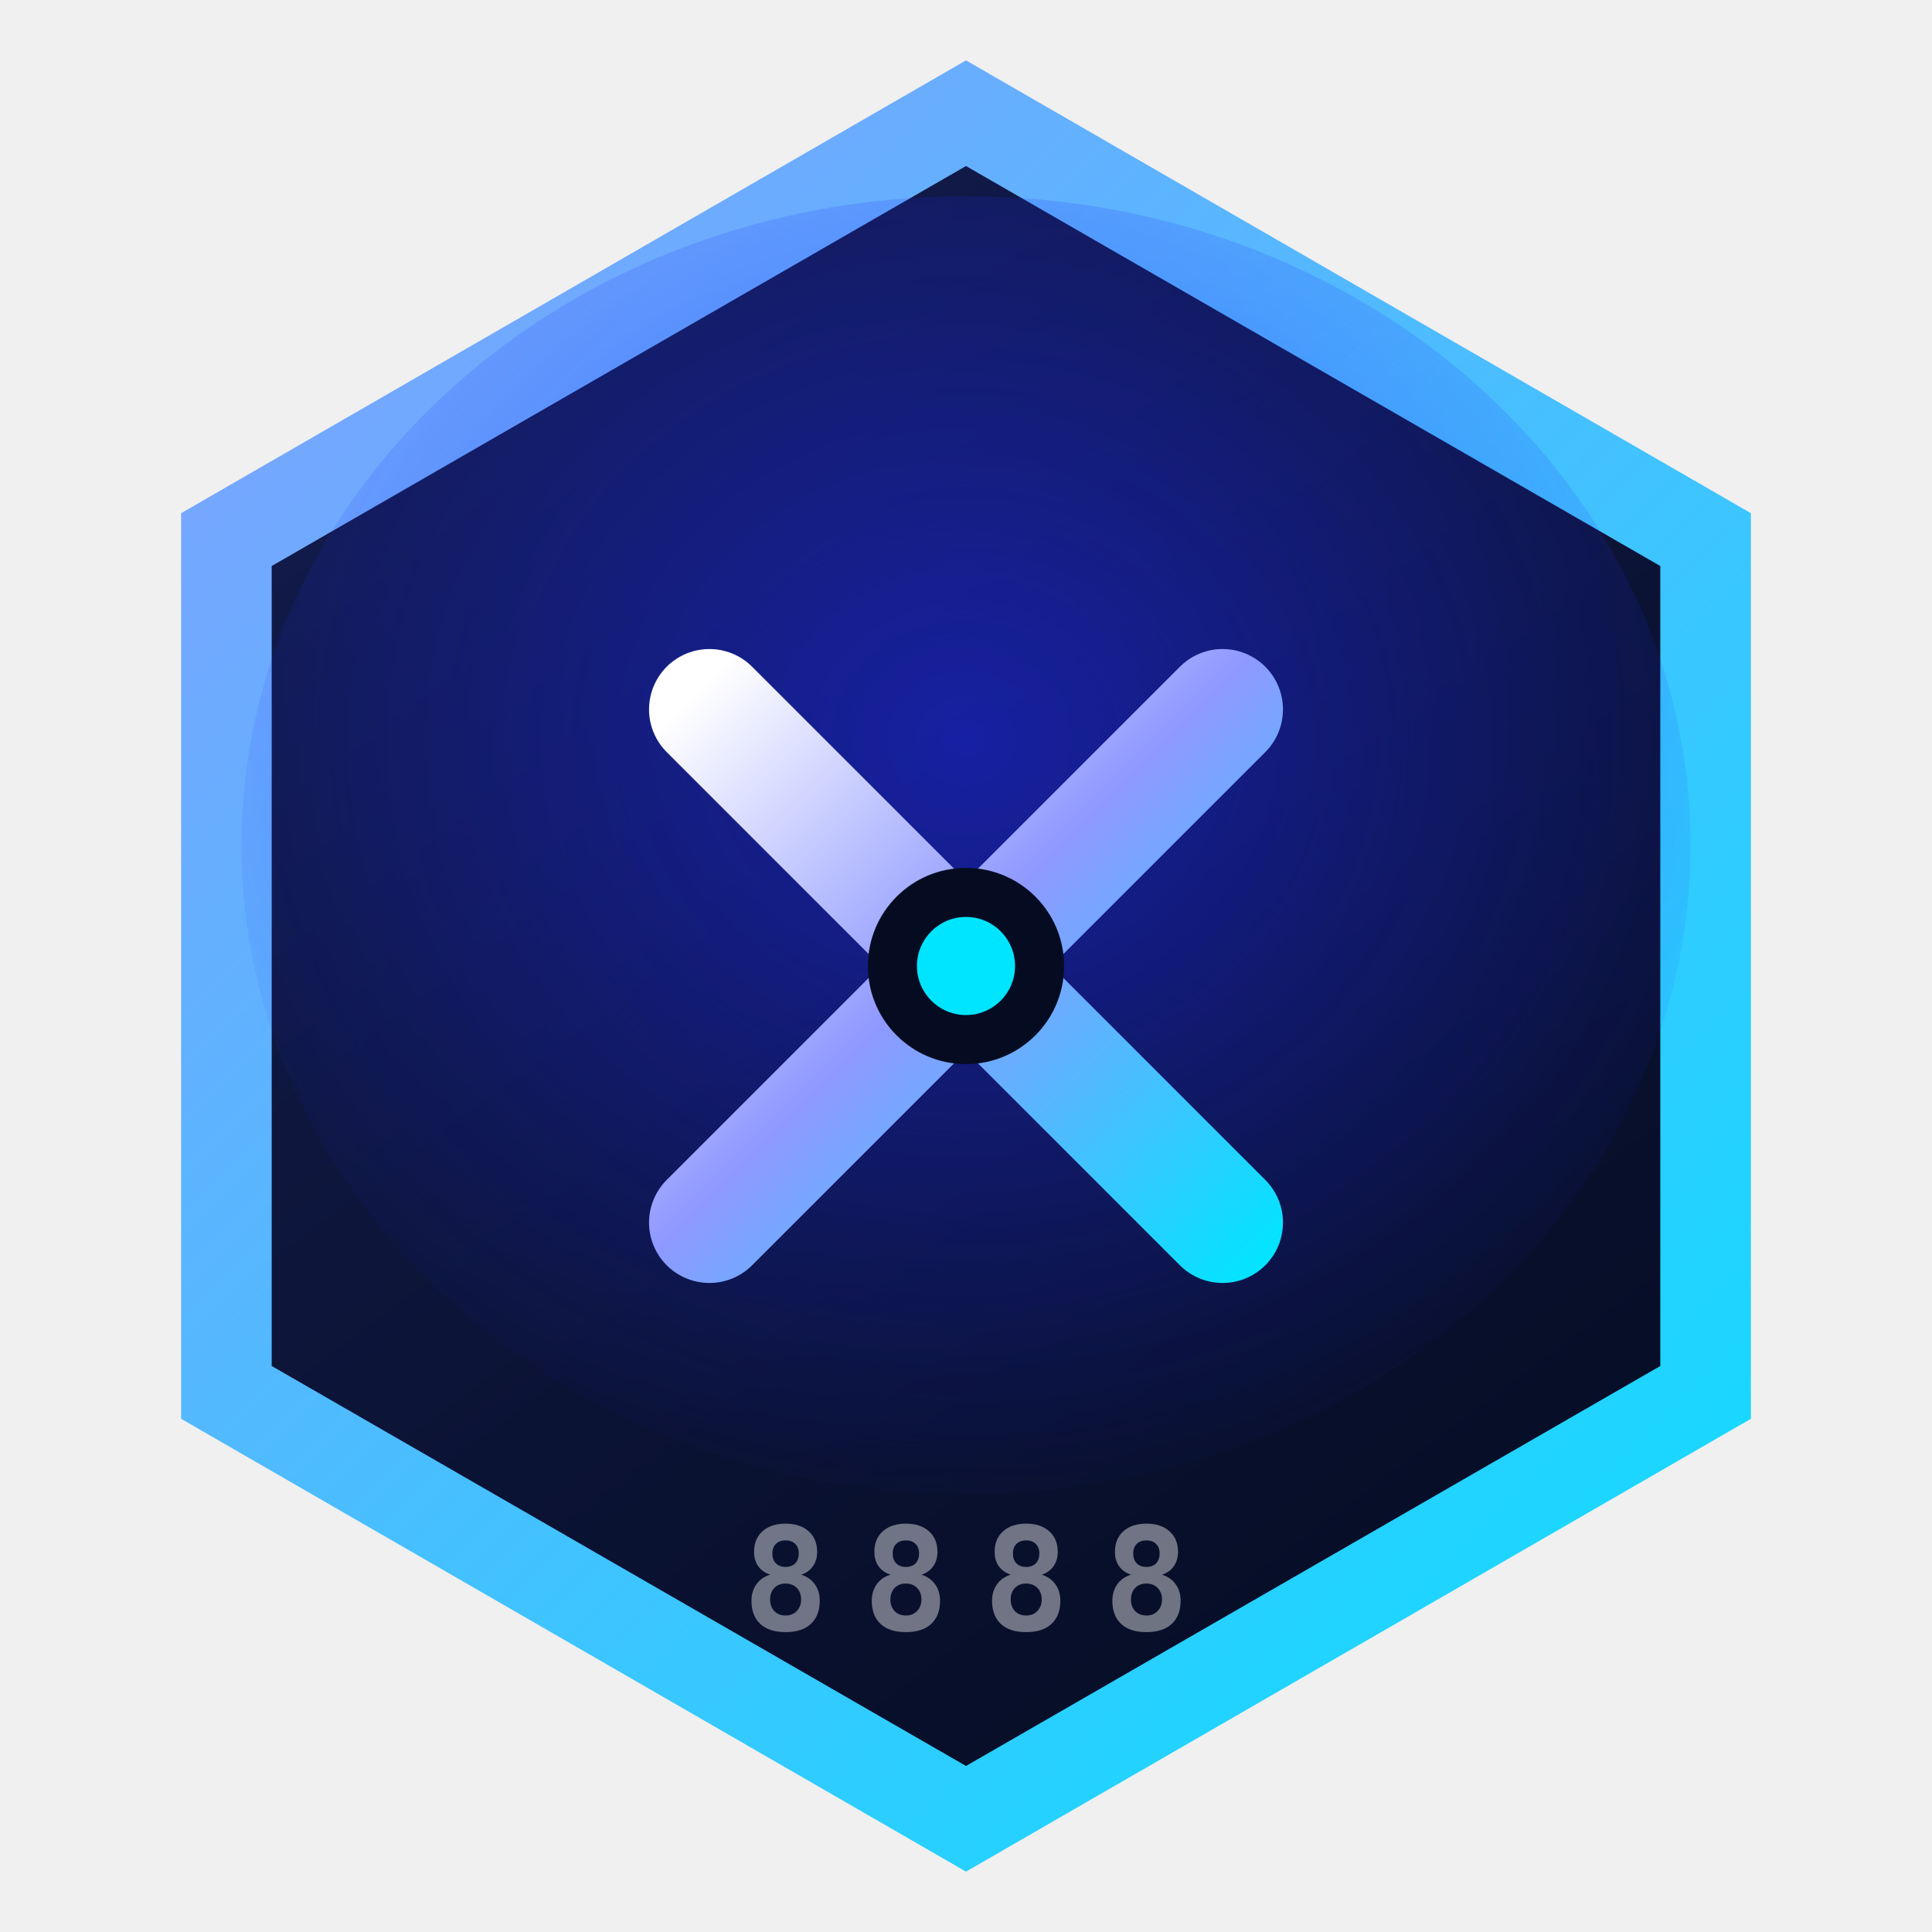
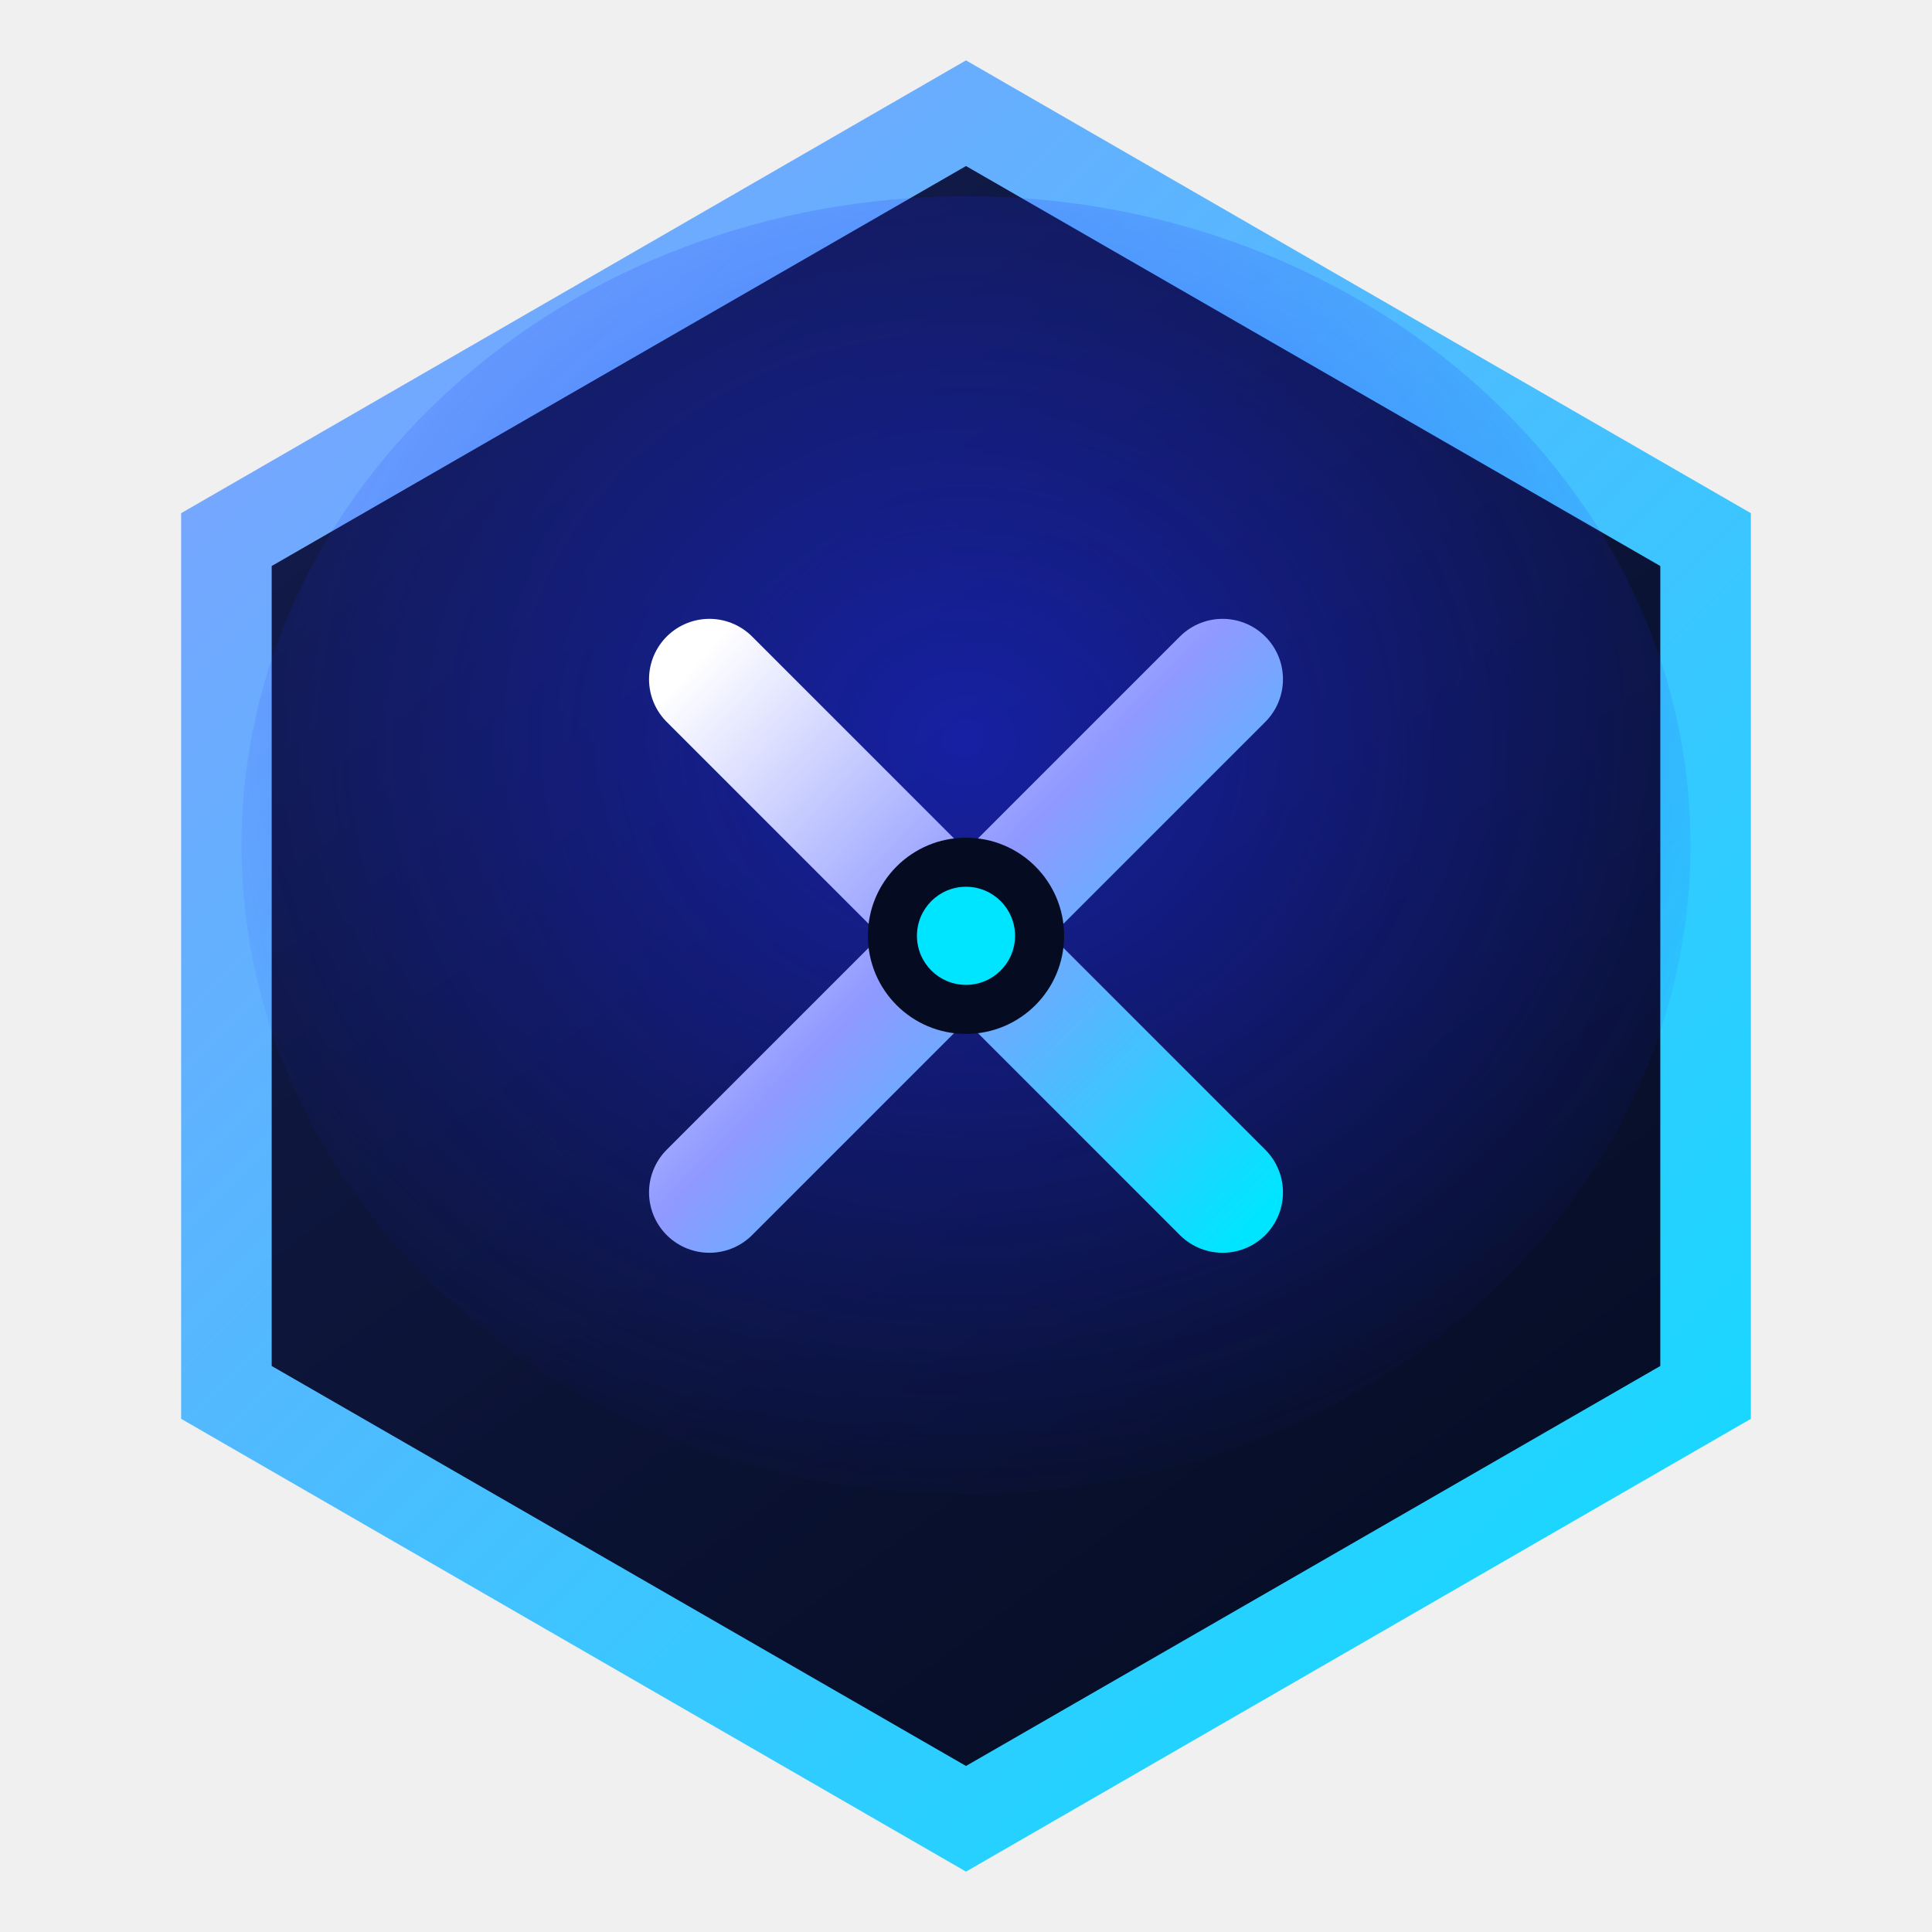
<svg xmlns="http://www.w3.org/2000/svg" viewBox="0 0 256 256" width="256" height="256" role="img" aria-label="DEVOXPAD token">
  <defs>
    <linearGradient id="dv-edge" x1="0" y1="0" x2="256" y2="256" gradientUnits="userSpaceOnUse">
      <stop stop-color="#8f99ff" />
      <stop offset="1" stop-color="#00e5ff" />
    </linearGradient>
    <linearGradient id="dv-face" x1="52" y1="26" x2="204" y2="230" gradientUnits="userSpaceOnUse">
      <stop stop-color="#131c4d" />
      <stop offset="1" stop-color="#050c22" />
    </linearGradient>
-     <linearGradient id="dv-mark" x1="92" y1="92" x2="168" y2="168" gradientUnits="userSpaceOnUse">
+     <linearGradient id="dv-mark" x1="92" y1="88" x2="168" y2="160" gradientUnits="userSpaceOnUse">
      <stop stop-color="#ffffff" />
      <stop offset="0.45" stop-color="#8f99ff" />
      <stop offset="1" stop-color="#00e5ff" />
    </linearGradient>
    <radialGradient id="dv-glow" cx="0.5" cy="0.42" r="0.6">
      <stop stop-color="#1e29f6" stop-opacity="0.55" />
      <stop offset="1" stop-color="#1e29f6" stop-opacity="0" />
    </radialGradient>
  </defs>
  <path d="M128 8 232 68v120L128 248 24 188V68Z" fill="url(#dv-edge)" />
  <path d="M128 22 220 75v106l-92 53-92-53V75Z" fill="url(#dv-face)" />
  <ellipse cx="128" cy="112" rx="96" ry="86" fill="url(#dv-glow)" />
  <g stroke="url(#dv-mark)" stroke-width="16" stroke-linecap="round" fill="none">
-     <path d="M94 94 L162 162" />
-     <path d="M162 94 L94 162" />
+     <path d="M94 90 L162 158" />
+     <path d="M162 90 L94 158" />
  </g>
-   <circle cx="128" cy="128" r="13" fill="#050c22" />
-   <circle cx="128" cy="128" r="6.5" fill="#00e5ff" />
-   <text x="128" y="216" text-anchor="middle" font-family="ui-monospace, SFMono-Regular, Menlo, monospace" font-size="19" font-weight="600" fill="#ffffff" fill-opacity="0.42" letter-spacing="4.5">8888</text>
+   <circle cx="128" cy="124" r="13" fill="#050c22" />
+   <circle cx="128" cy="124" r="6.5" fill="#00e5ff" />
</svg>
